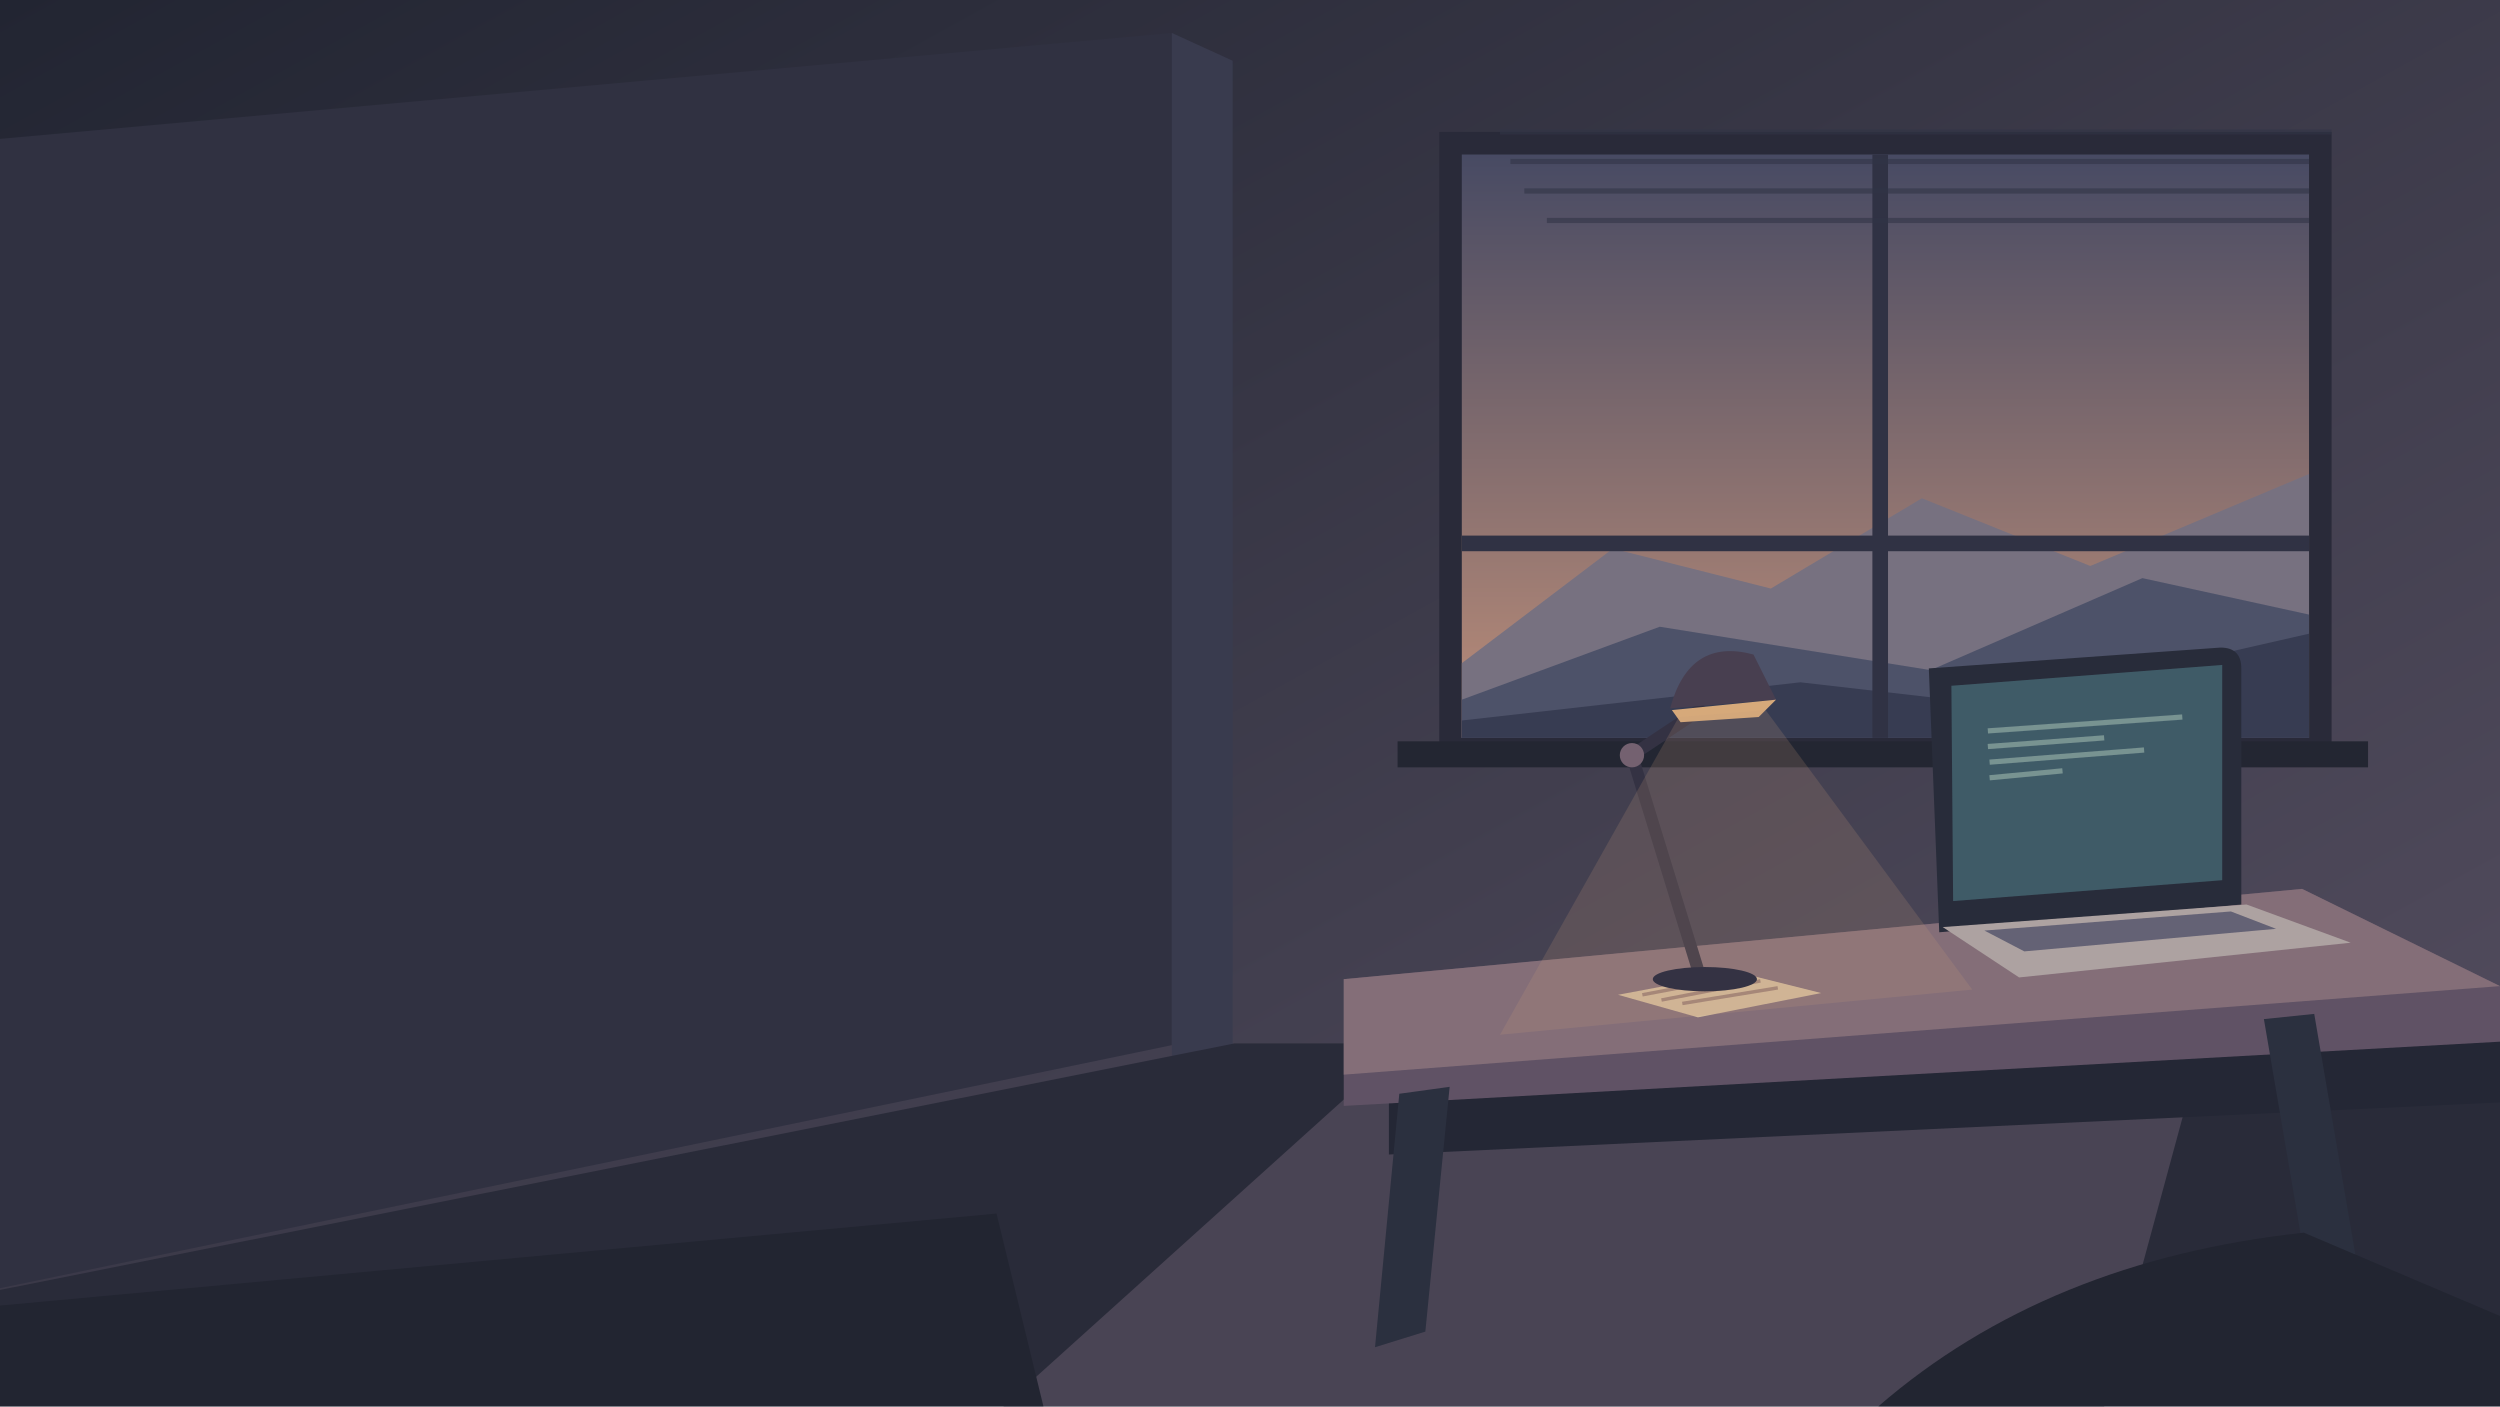
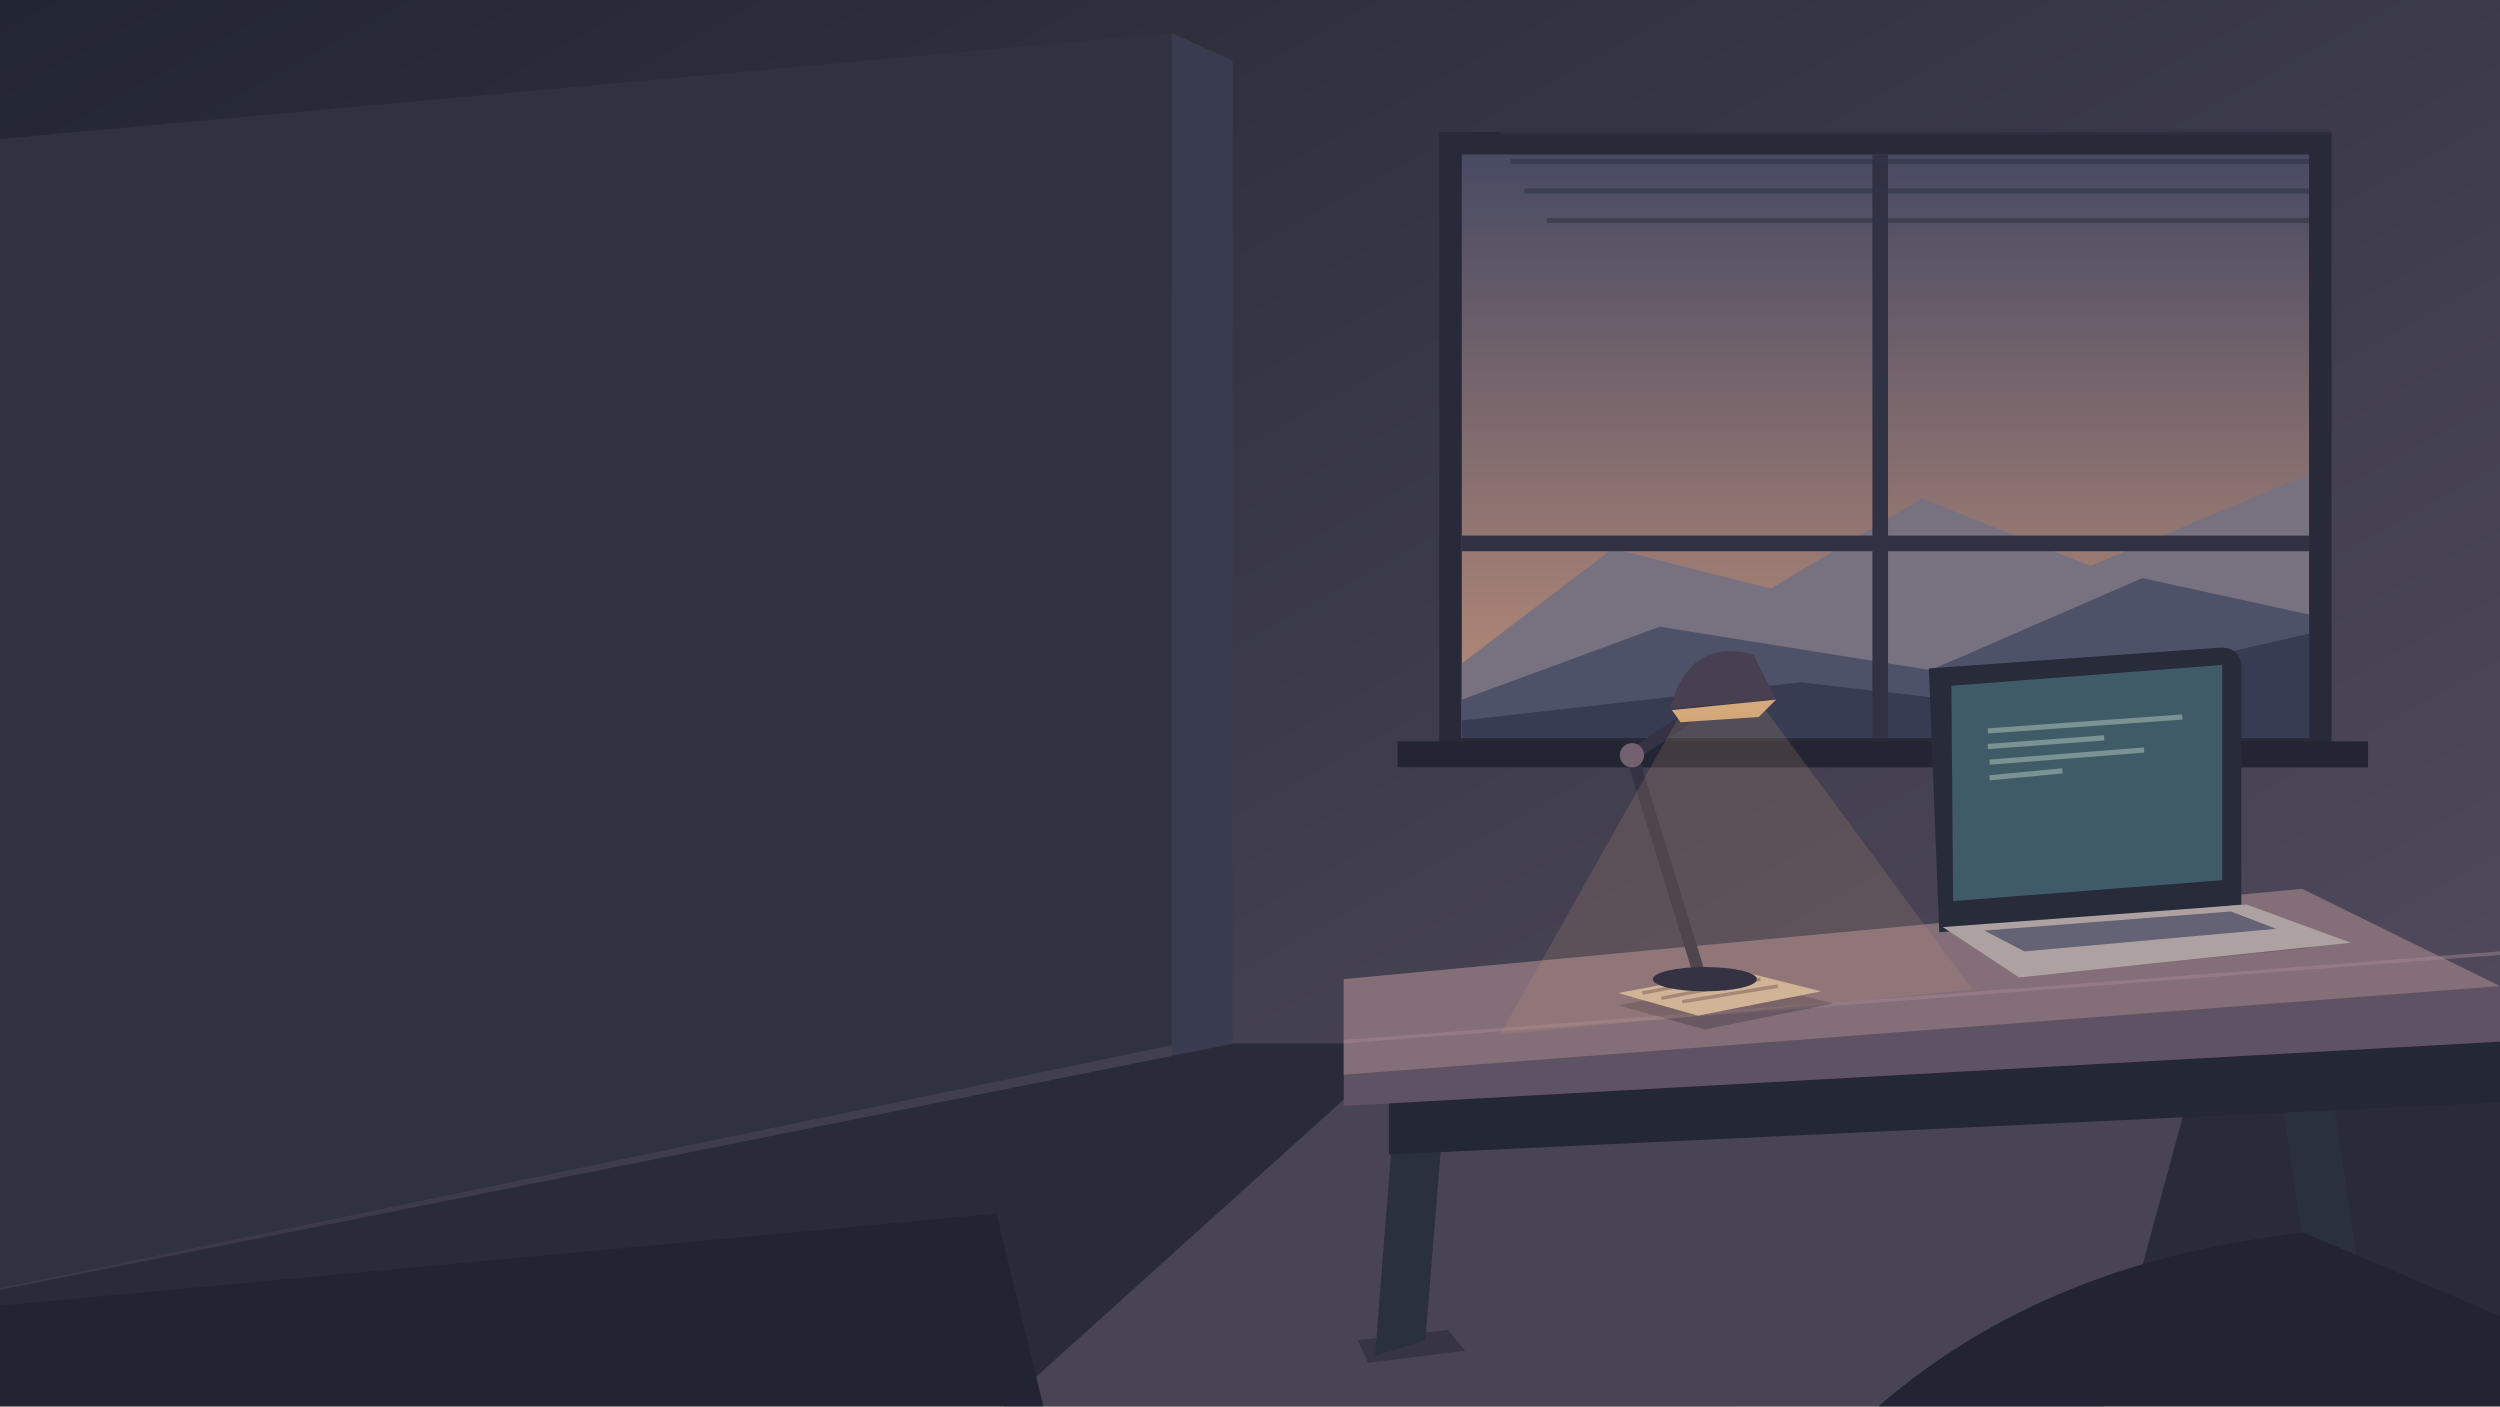
<svg xmlns="http://www.w3.org/2000/svg" width="1440" height="810" viewBox="0 0 1440 810">
  <defs>
    <linearGradient id="room" x1="0" y1="0" x2="1" y2="1">
      <stop stop-color="#222532" />
      <stop offset="1" stop-color="#575062" />
    </linearGradient>
    <linearGradient id="glass" x1="0" y1="0" x2="0" y2="1">
      <stop stop-color="#474a63" />
      <stop offset="1" stop-color="#bd8e79" />
    </linearGradient>
  </defs>
  <path fill="url(#room)" d="M0 0h1440v810H0z" />
  <path fill="#303141" d="M0 80l675-61v583L0 742z" />
  <path fill="#393b4e" d="M675 19l35 16v567l-35 8z" />
  <path fill="#292b39" d="M0 743l711-142h729v209H0z" />
  <path fill="#494454" d="M811 600h458l-57 210H578z" />
  <rect x="829" y="76" width="514" height="362" fill="#292a39" />
  <rect x="842" y="89" width="488" height="336" fill="url(#glass)" />
  <path fill="#777180" d="M842 382l87-66 91 23 87-52 97 39 126-53v152H842z" />
  <path fill="#4d5269" d="M842 403l114-42 156 25 122-53 96 21v71H842z" />
  <path fill="#373c52" d="M842 415l195-22 113 13 180-41v60H842z" />
  <path d="M1083 89v336m-241-112h488" stroke="#303244" stroke-width="9" />
  <path fill="#232632" d="M805 427h559v15H805z" />
  <path d="M864 76h479m-473 17h460m-452 17h452m-439 17h439" stroke="#303345" stroke-width="3" opacity=".58" />
+   <path fill="#1c1f2c" opacity=".4" d="M782 772l52-6 10 12-56 7zm540-26l54-4 10 11-60 4z" />
+   <path fill="#2b303f" d="M806 604l29-4-14 172-29 9zm498-40l29-3 28 187-30-3z" />
  <path fill="#242735" d="M800 586l526-48 114 50v47l-640 30z" />
  <path fill="#605265" d="M774 564l552-52 114 56v32l-666 37z" />
  <path fill="#846e78" d="M774 564l552-52 114 56-666 51z" />
-   <path fill="#2b303f" d="M806 630l29-4-14 141-29 9zm498-43l29-3 28 164-30-3z" />
+   <path d="M774 600l666-51" stroke="#a68a93" stroke-width="2" opacity=".45" />
+   <path fill="#24222f" opacity=".28" d="M1146 544l148-12 36 14-150 15zm-214 35l72-14 52 13-74 15z" />
  <path fill="#282c3a" d="M1111 385l168-12q12 0 12 12v136l-174 16z" />
  <path fill="#3f5b67" d="M1124 395l156-12v124l-155 12z" />
  <path d="M1145 421l112-8m-112 17l67-5m-66 14l89-7m-89 16l42-4" stroke="#9bb4ab" stroke-width="3" opacity=".62" />
  <path fill="#ada2a1" d="M1119 534l175-13 60 22-191 20z" />
  <path fill="#646275" d="M1143 536l142-11 26 10-145 13z" />
-   <path fill="#d2ba9b" d="M932 573l69-13 48 12-71 14z" />
-   <path d="M946 573l58-11m-47 14l57-11m-45 13l55-9" stroke="#9f8277" stroke-width="2" />
+   <path fill="#d2ba9b" d="M932 572l69-13 48 12-71 14z" />
+   <path d="M946 572l58-11m-47 14l57-11m-45 13l55-9" stroke="#9f8277" stroke-width="2" />
  <path d="M980 565l-40-130 42-28" stroke="#343243" stroke-width="7" fill="none" />
  <circle cx="940" cy="435" r="7" fill="#746170" />
  <path fill="#483f50" d="M962 408q11-41 48-31l13 26z" />
  <path fill="#d6a97a" d="M963 409l60-6-10 10-45 3z" />
  <path fill="#c69b79" d="M967 413l50-4 119 161-272 26z" opacity=".18" />
  <ellipse cx="982" cy="564" rx="30" ry="7" fill="#343243" />
  <path fill="#222531" d="M0 752l574-53 27 111H0zm1082 58q97-84 245-100l113 48v52z" />
</svg>
